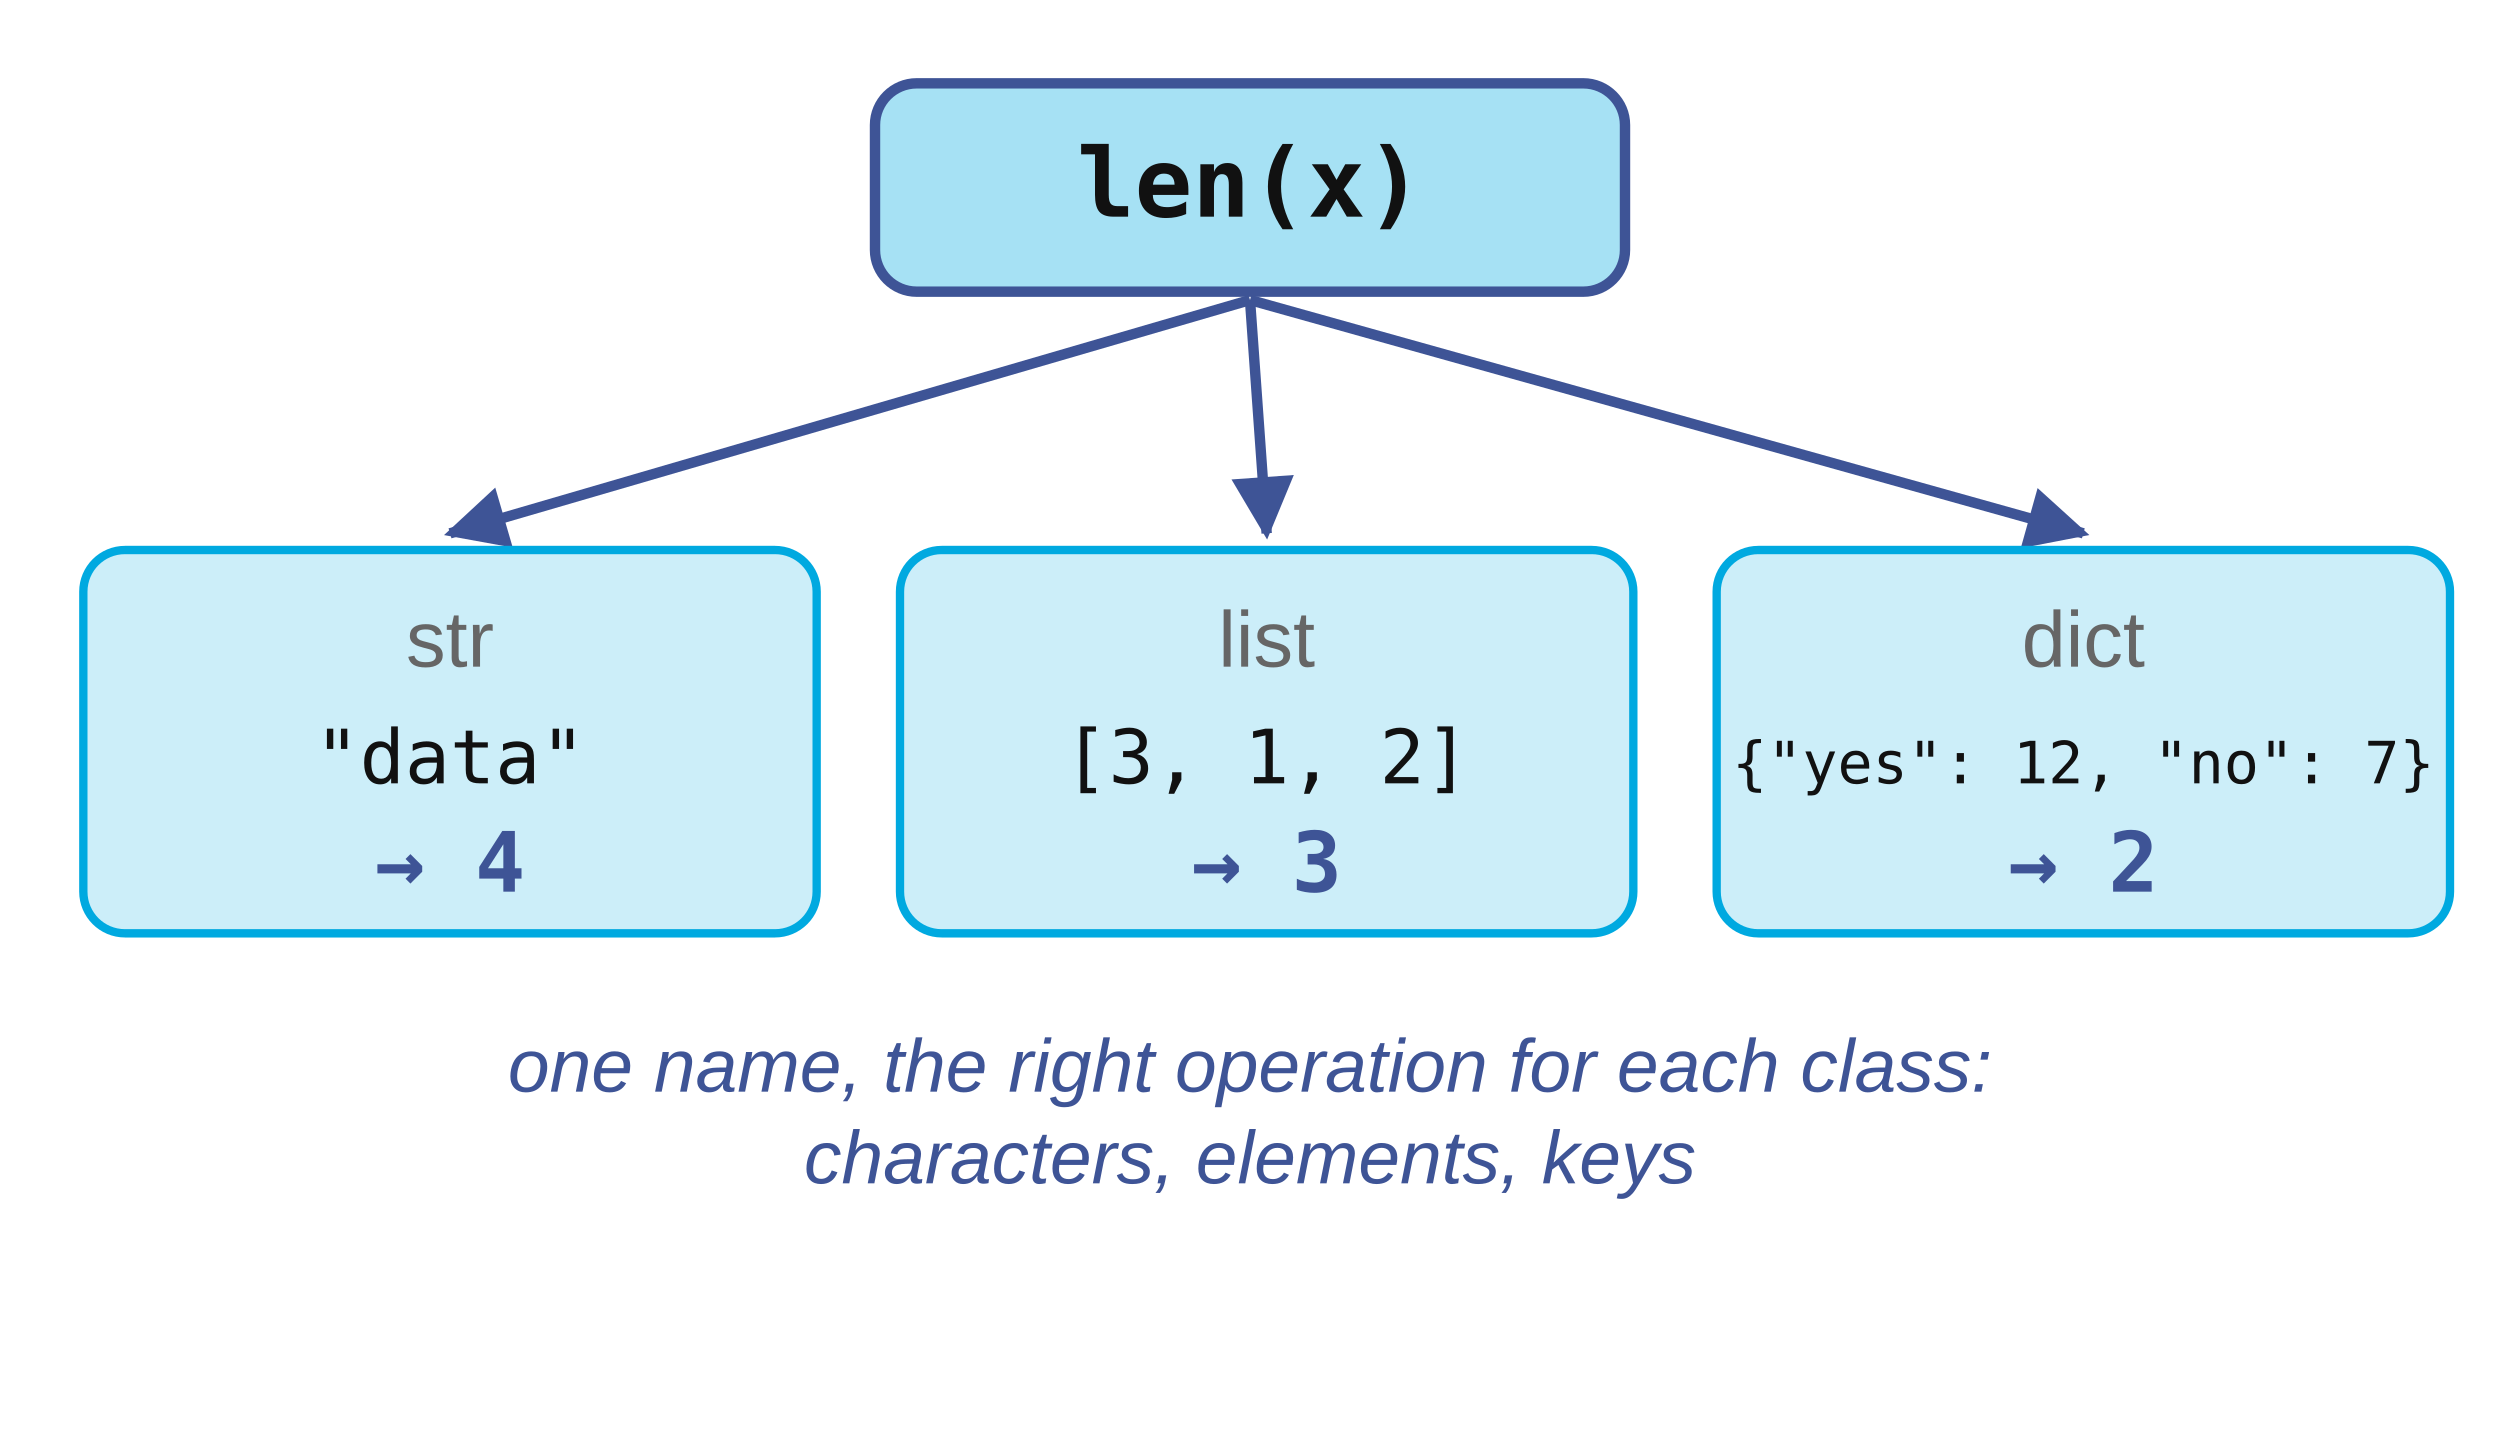
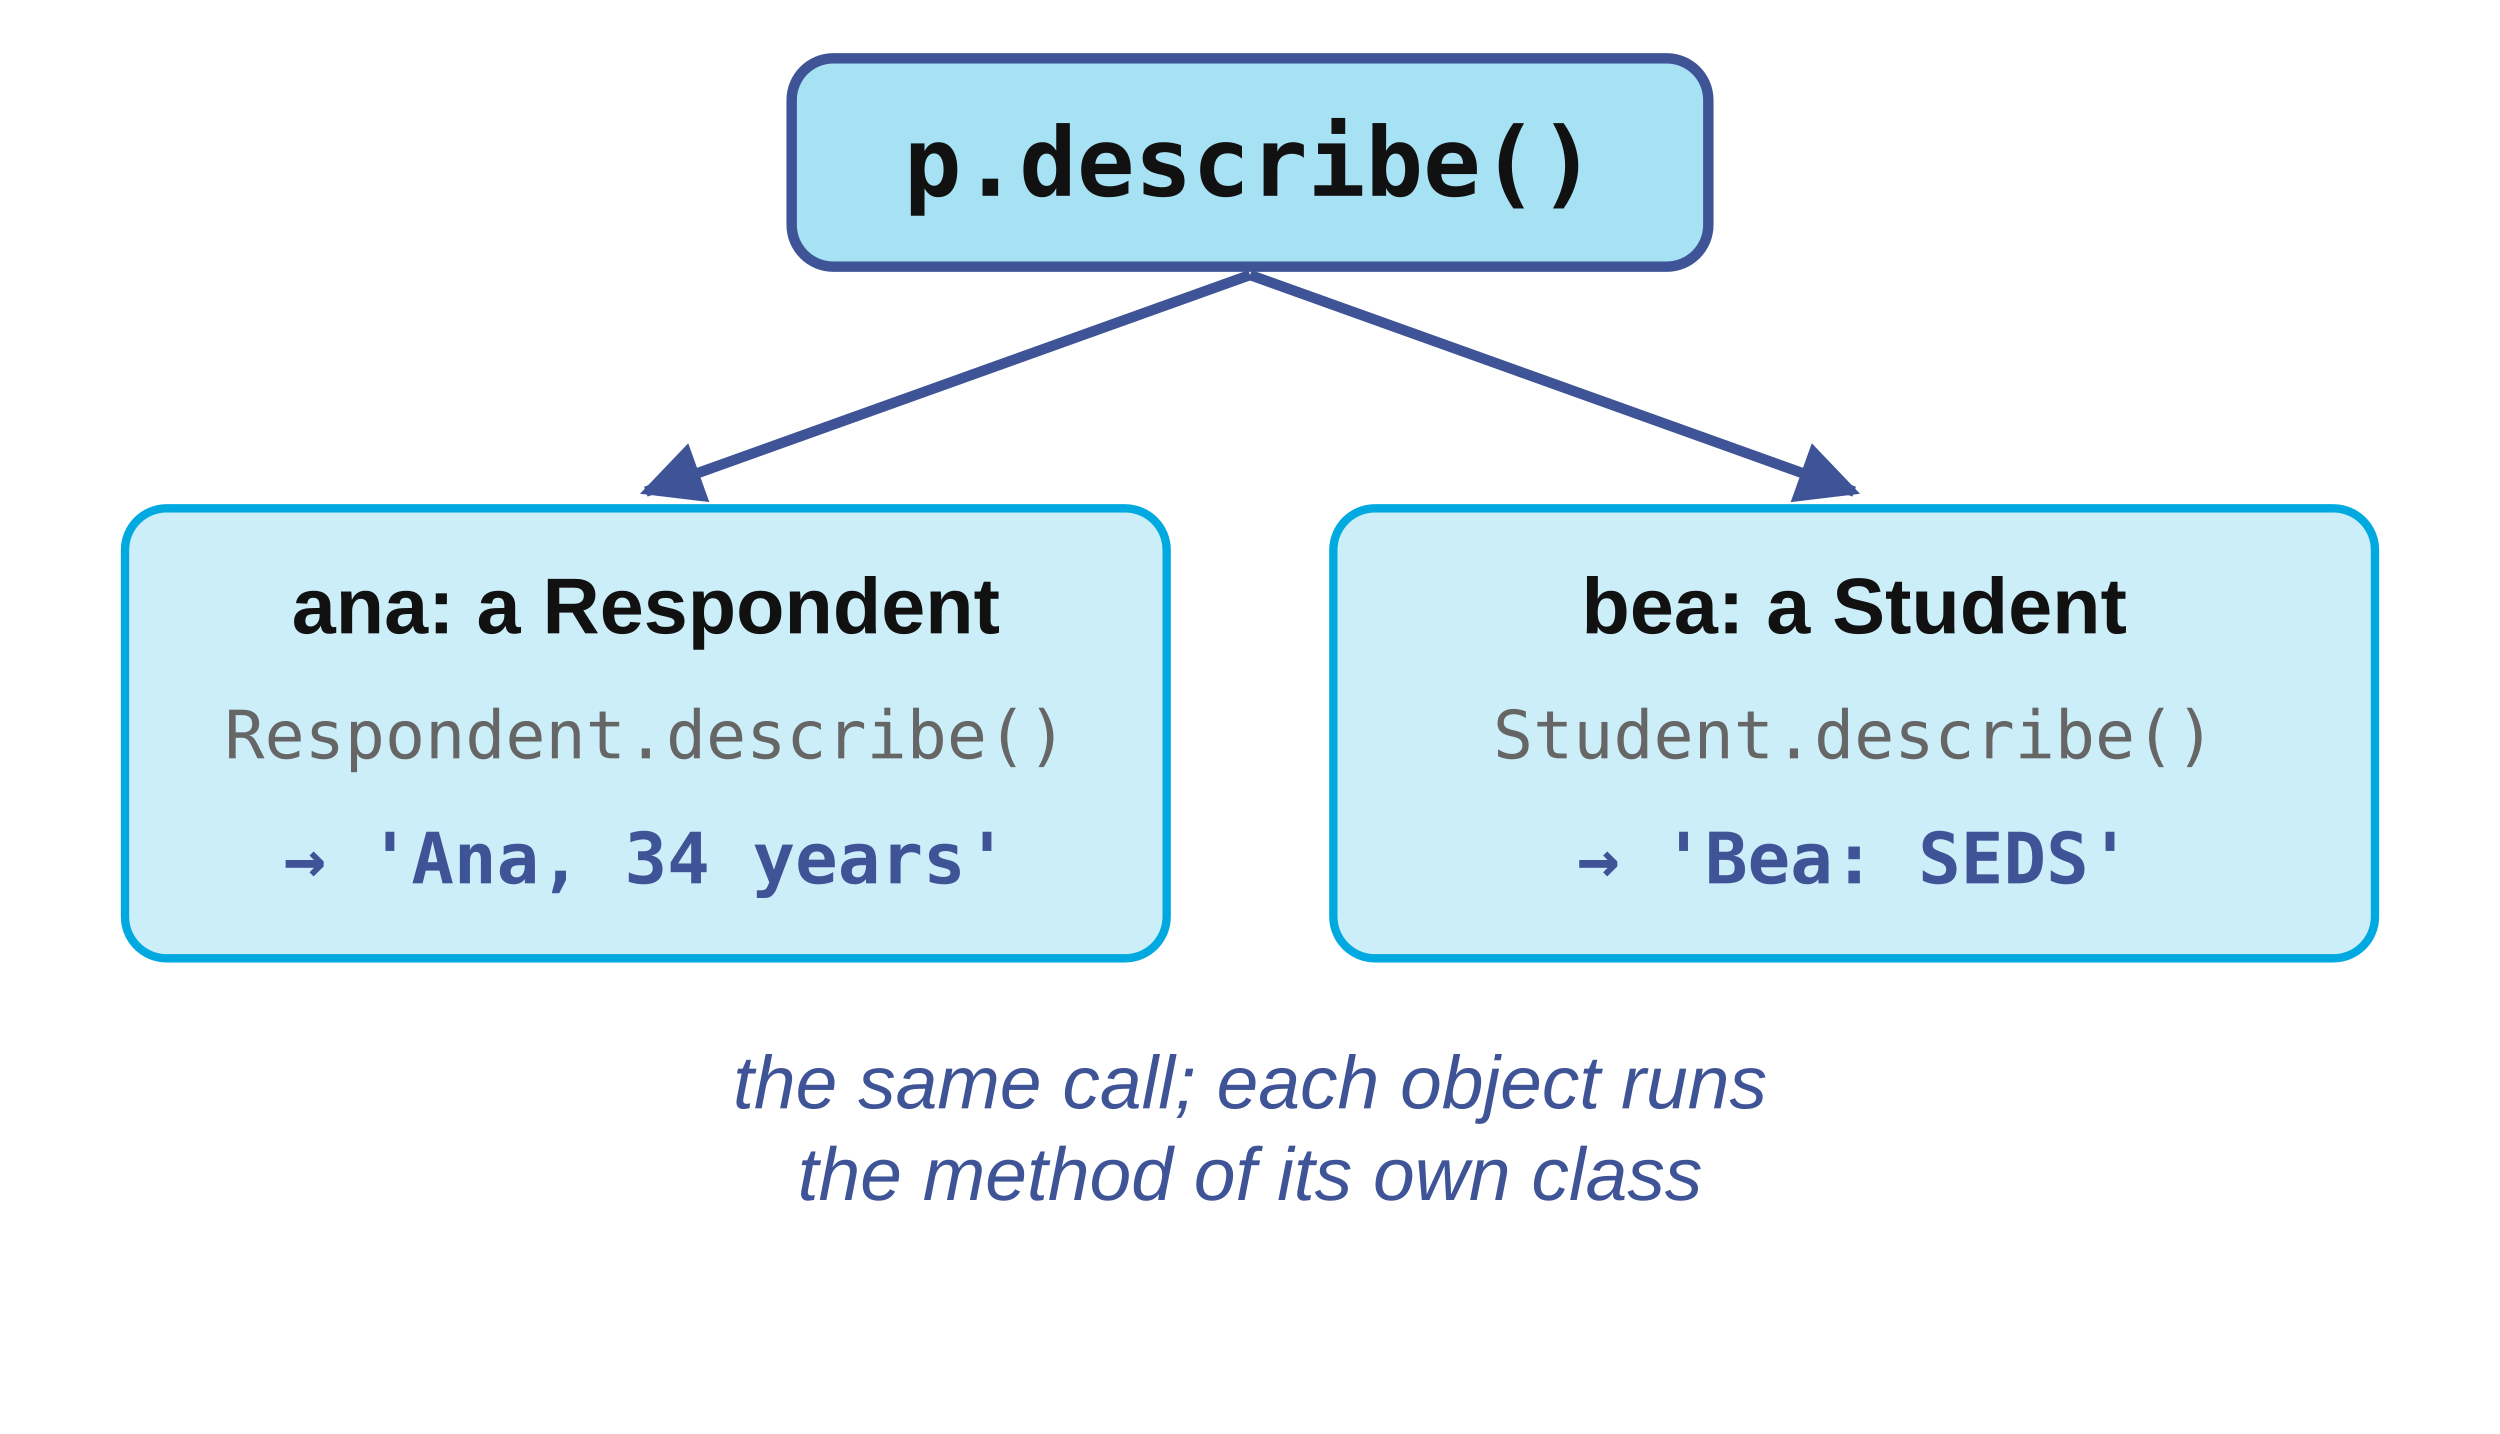
<svg xmlns="http://www.w3.org/2000/svg" viewBox="0 0 600 344" width="600" height="344" font-family="Arial, Helvetica, sans-serif">
  <defs>
    <marker id="a" viewBox="0 0 10 10" refX="9" refY="5" markerWidth="6" markerHeight="6" orient="auto-start-reverse">
      <path d="M0,0 L10,5 L0,10 z" fill="#3e5496" />
    </marker>
  </defs>
-   <rect x="210" y="20" width="180" height="50" rx="10" fill="#a6e1f4" stroke="#3e5496" stroke-width="2.5" />
-   <text x="300" y="52" font-size="23" fill="#111" font-weight="bold" font-style="normal" text-anchor="middle" font-family="DejaVu Sans Mono, Consolas, monospace">len(x)</text>
-   <line x1="300" y1="72" x2="108" y2="128" stroke="#3e5496" stroke-width="2.5" marker-end="url(#a)" />
-   <rect x="20" y="132" width="176" height="92" rx="10" fill="#cceef9" stroke="#00a9e0" stroke-width="2" />
-   <text x="108" y="160" font-size="19" fill="#666666" font-weight="normal" font-style="normal" text-anchor="middle">str</text>
-   <text x="108" y="188" font-size="18" fill="#111" font-weight="normal" font-style="normal" text-anchor="middle" font-family="DejaVu Sans Mono, Consolas, monospace">"data"</text>
-   <text x="108" y="214" font-size="20" fill="#3e5496" font-weight="bold" font-style="normal" text-anchor="middle" font-family="DejaVu Sans Mono, Consolas, monospace">→ 4</text>
-   <line x1="300" y1="72" x2="304" y2="128" stroke="#3e5496" stroke-width="2.5" marker-end="url(#a)" />
-   <rect x="216" y="132" width="176" height="92" rx="10" fill="#cceef9" stroke="#00a9e0" stroke-width="2" />
-   <text x="304" y="160" font-size="19" fill="#666666" font-weight="normal" font-style="normal" text-anchor="middle">list</text>
-   <text x="304" y="188" font-size="18" fill="#111" font-weight="normal" font-style="normal" text-anchor="middle" font-family="DejaVu Sans Mono, Consolas, monospace">[3, 1, 2]</text>
-   <text x="304" y="214" font-size="20" fill="#3e5496" font-weight="bold" font-style="normal" text-anchor="middle" font-family="DejaVu Sans Mono, Consolas, monospace">→ 3</text>
-   <line x1="300" y1="72" x2="500" y2="128" stroke="#3e5496" stroke-width="2.5" marker-end="url(#a)" />
-   <rect x="412" y="132" width="176" height="92" rx="10" fill="#cceef9" stroke="#00a9e0" stroke-width="2" />
-   <text x="500" y="160" font-size="19" fill="#666666" font-weight="normal" font-style="normal" text-anchor="middle">dict</text>
-   <text x="500" y="188" font-size="14" fill="#111" font-weight="normal" font-style="normal" text-anchor="middle" font-family="DejaVu Sans Mono, Consolas, monospace">{"yes": 12, "no": 7}</text>
-   <text x="500" y="214" font-size="20" fill="#3e5496" font-weight="bold" font-style="normal" text-anchor="middle" font-family="DejaVu Sans Mono, Consolas, monospace">→ 2</text>
-   <text x="300" y="262" font-size="18" fill="#3e5496" font-weight="normal" font-style="italic" text-anchor="middle">one name, the right operation for each class:</text>
-   <text x="300" y="284" font-size="18" fill="#3e5496" font-weight="normal" font-style="italic" text-anchor="middle">characters, elements, keys</text>
+   <rect x="190" y="14" width="220" height="50" rx="10" fill="#a6e1f4" stroke="#3e5496" stroke-width="2.5" />
+   <text x="300" y="47" font-size="23" fill="#111" font-weight="bold" font-style="normal" text-anchor="middle" font-family="DejaVu Sans Mono, Consolas, monospace">p.describe()</text>
+   <line x1="300" y1="66" x2="155" y2="118" stroke="#3e5496" stroke-width="2.5" marker-end="url(#a)" />
+   <rect x="30" y="122" width="250" height="108" rx="10" fill="#cceef9" stroke="#00a9e0" stroke-width="2" />
+   <text x="155" y="152" font-size="19" fill="#111" font-weight="bold" font-style="normal" text-anchor="middle">ana: a Respondent</text>
+   <text x="155" y="182" font-size="16" fill="#666666" font-weight="normal" font-style="normal" text-anchor="middle" font-family="DejaVu Sans Mono, Consolas, monospace">Respondent.describe()</text>
+   <text x="155" y="212" font-size="17" fill="#3e5496" font-weight="bold" font-style="normal" text-anchor="middle" font-family="DejaVu Sans Mono, Consolas, monospace">→ 'Ana, 34 years'</text>
+   <line x1="300" y1="66" x2="445" y2="118" stroke="#3e5496" stroke-width="2.5" marker-end="url(#a)" />
+   <rect x="320" y="122" width="250" height="108" rx="10" fill="#cceef9" stroke="#00a9e0" stroke-width="2" />
+   <text x="445" y="152" font-size="19" fill="#111" font-weight="bold" font-style="normal" text-anchor="middle">bea: a Student</text>
+   <text x="445" y="182" font-size="16" fill="#666666" font-weight="normal" font-style="normal" text-anchor="middle" font-family="DejaVu Sans Mono, Consolas, monospace">Student.describe()</text>
+   <text x="445" y="212" font-size="17" fill="#3e5496" font-weight="bold" font-style="normal" text-anchor="middle" font-family="DejaVu Sans Mono, Consolas, monospace">→ 'Bea: SEDS'</text>
+   <text x="300" y="266" font-size="18" fill="#3e5496" font-weight="normal" font-style="italic" text-anchor="middle">the same call; each object runs</text>
+   <text x="300" y="288" font-size="18" fill="#3e5496" font-weight="normal" font-style="italic" text-anchor="middle">the method of its own class</text>
</svg>
